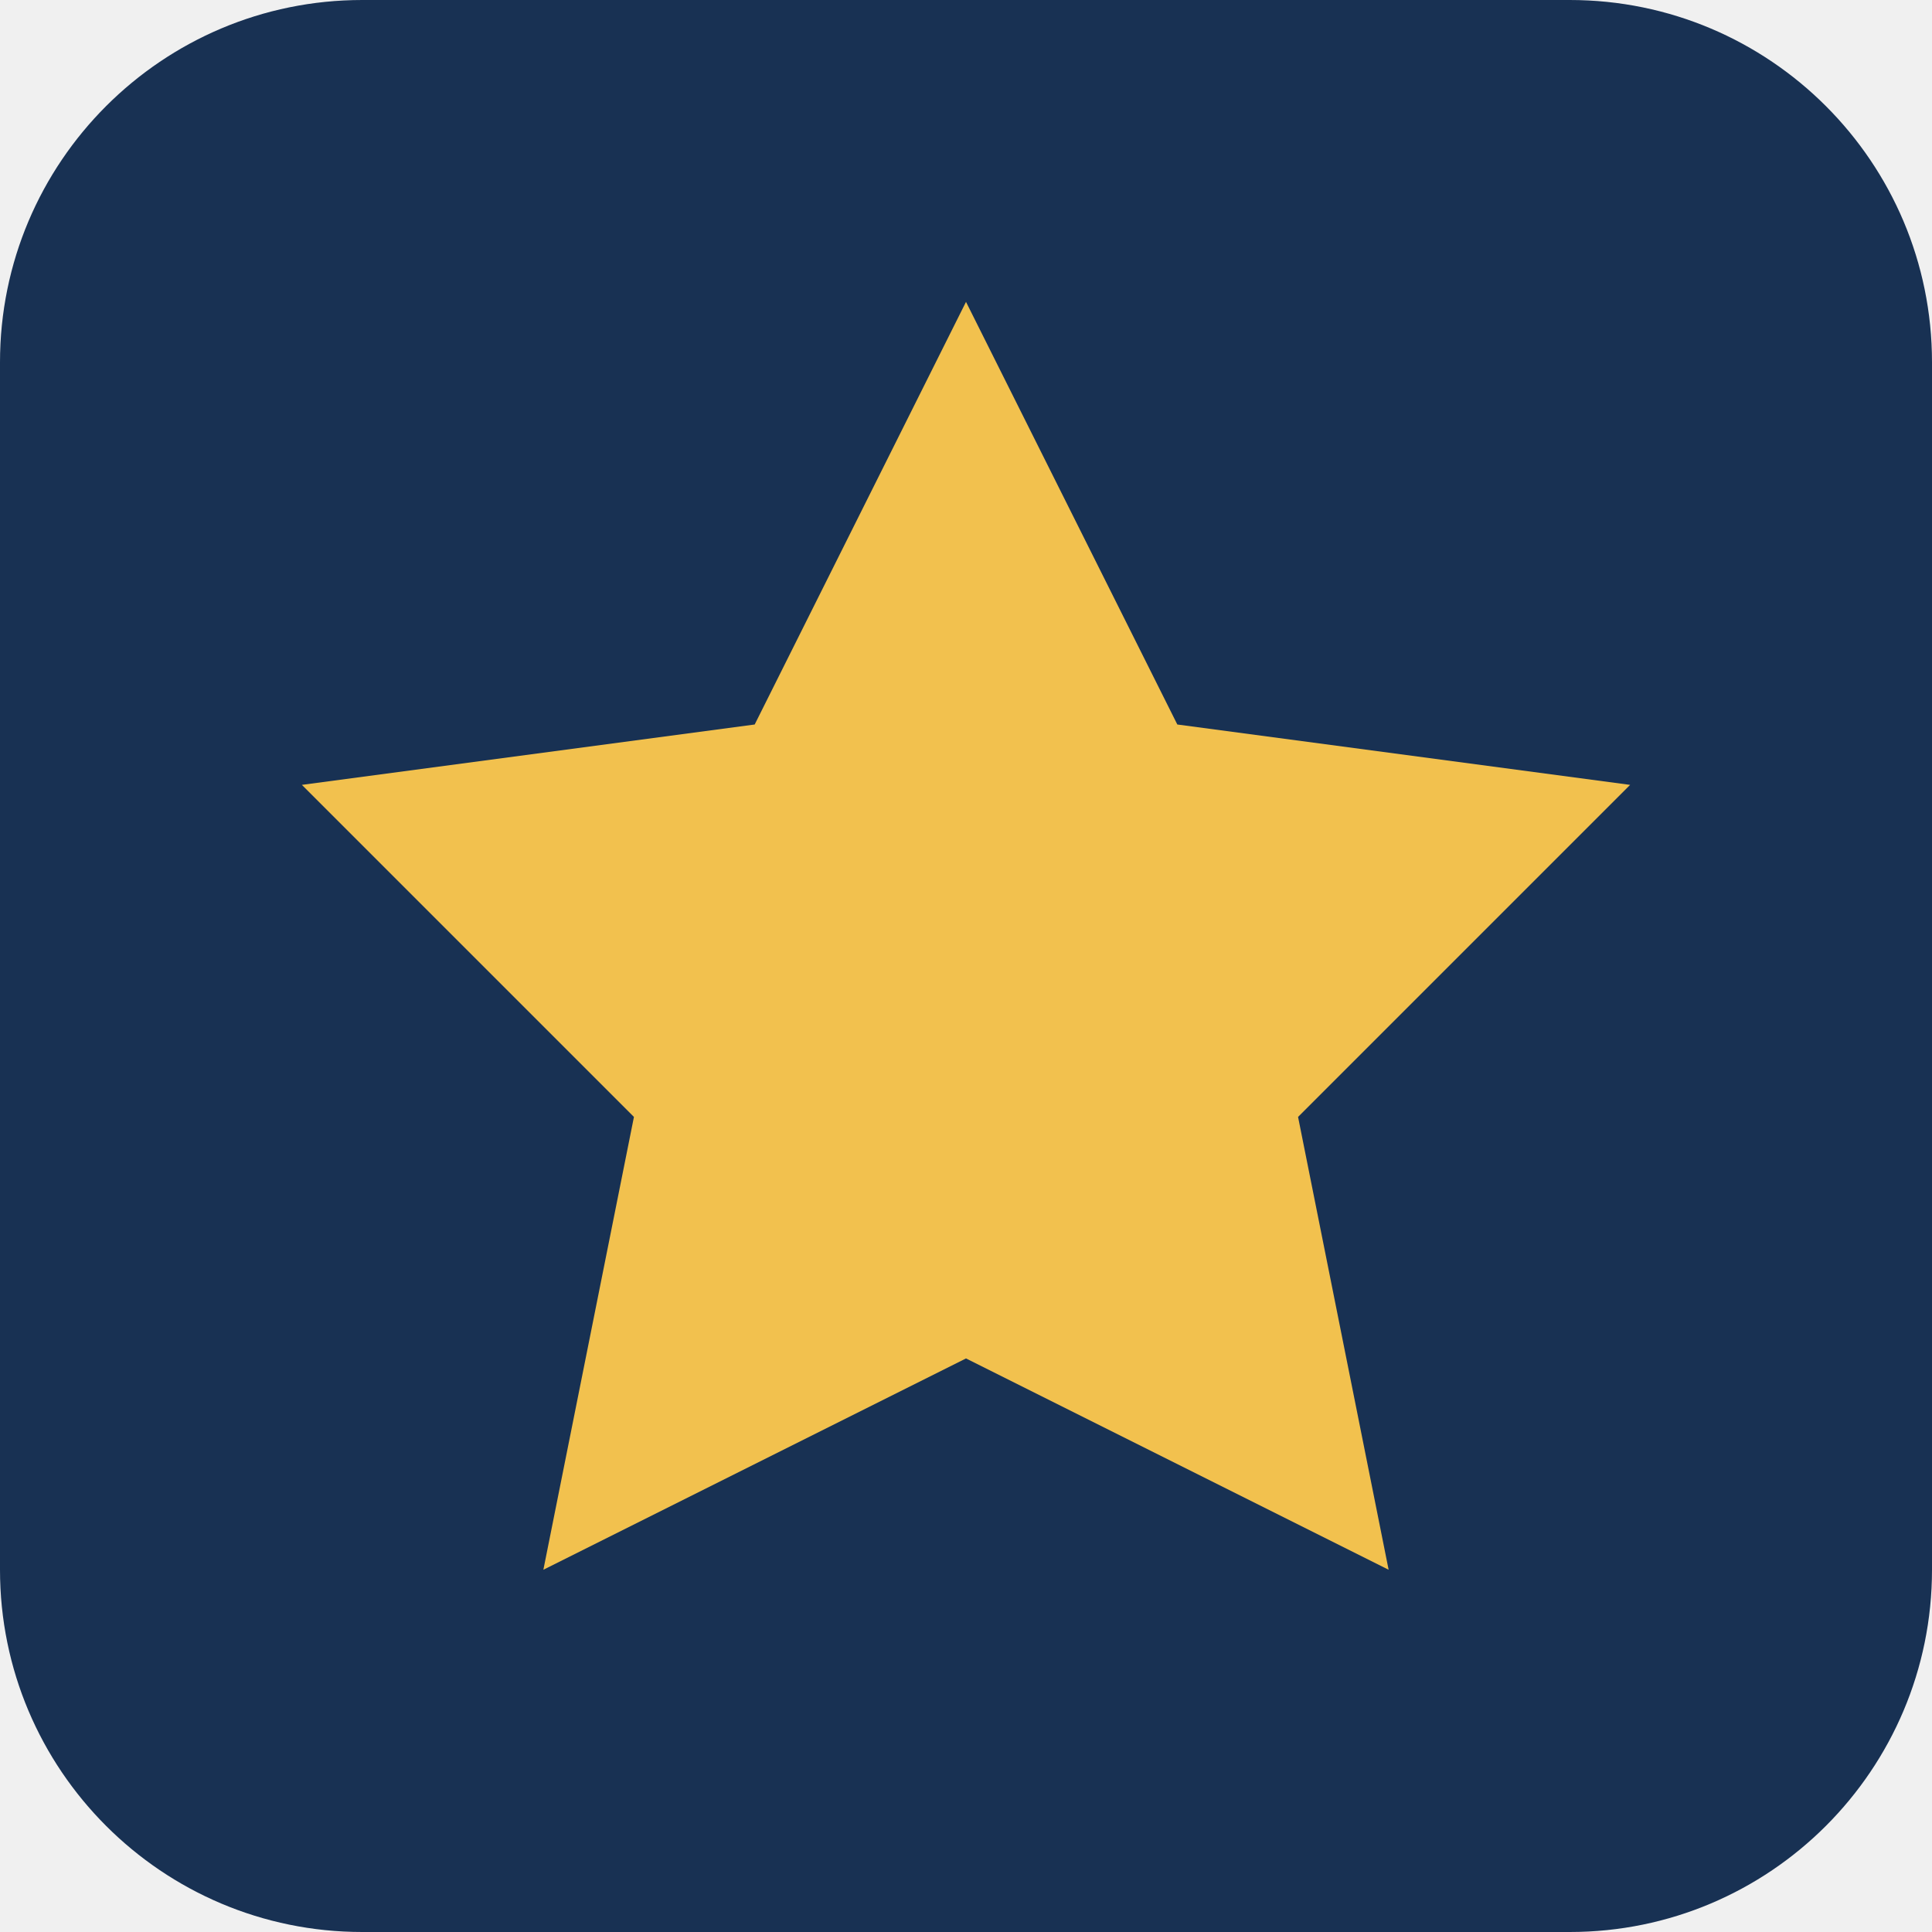
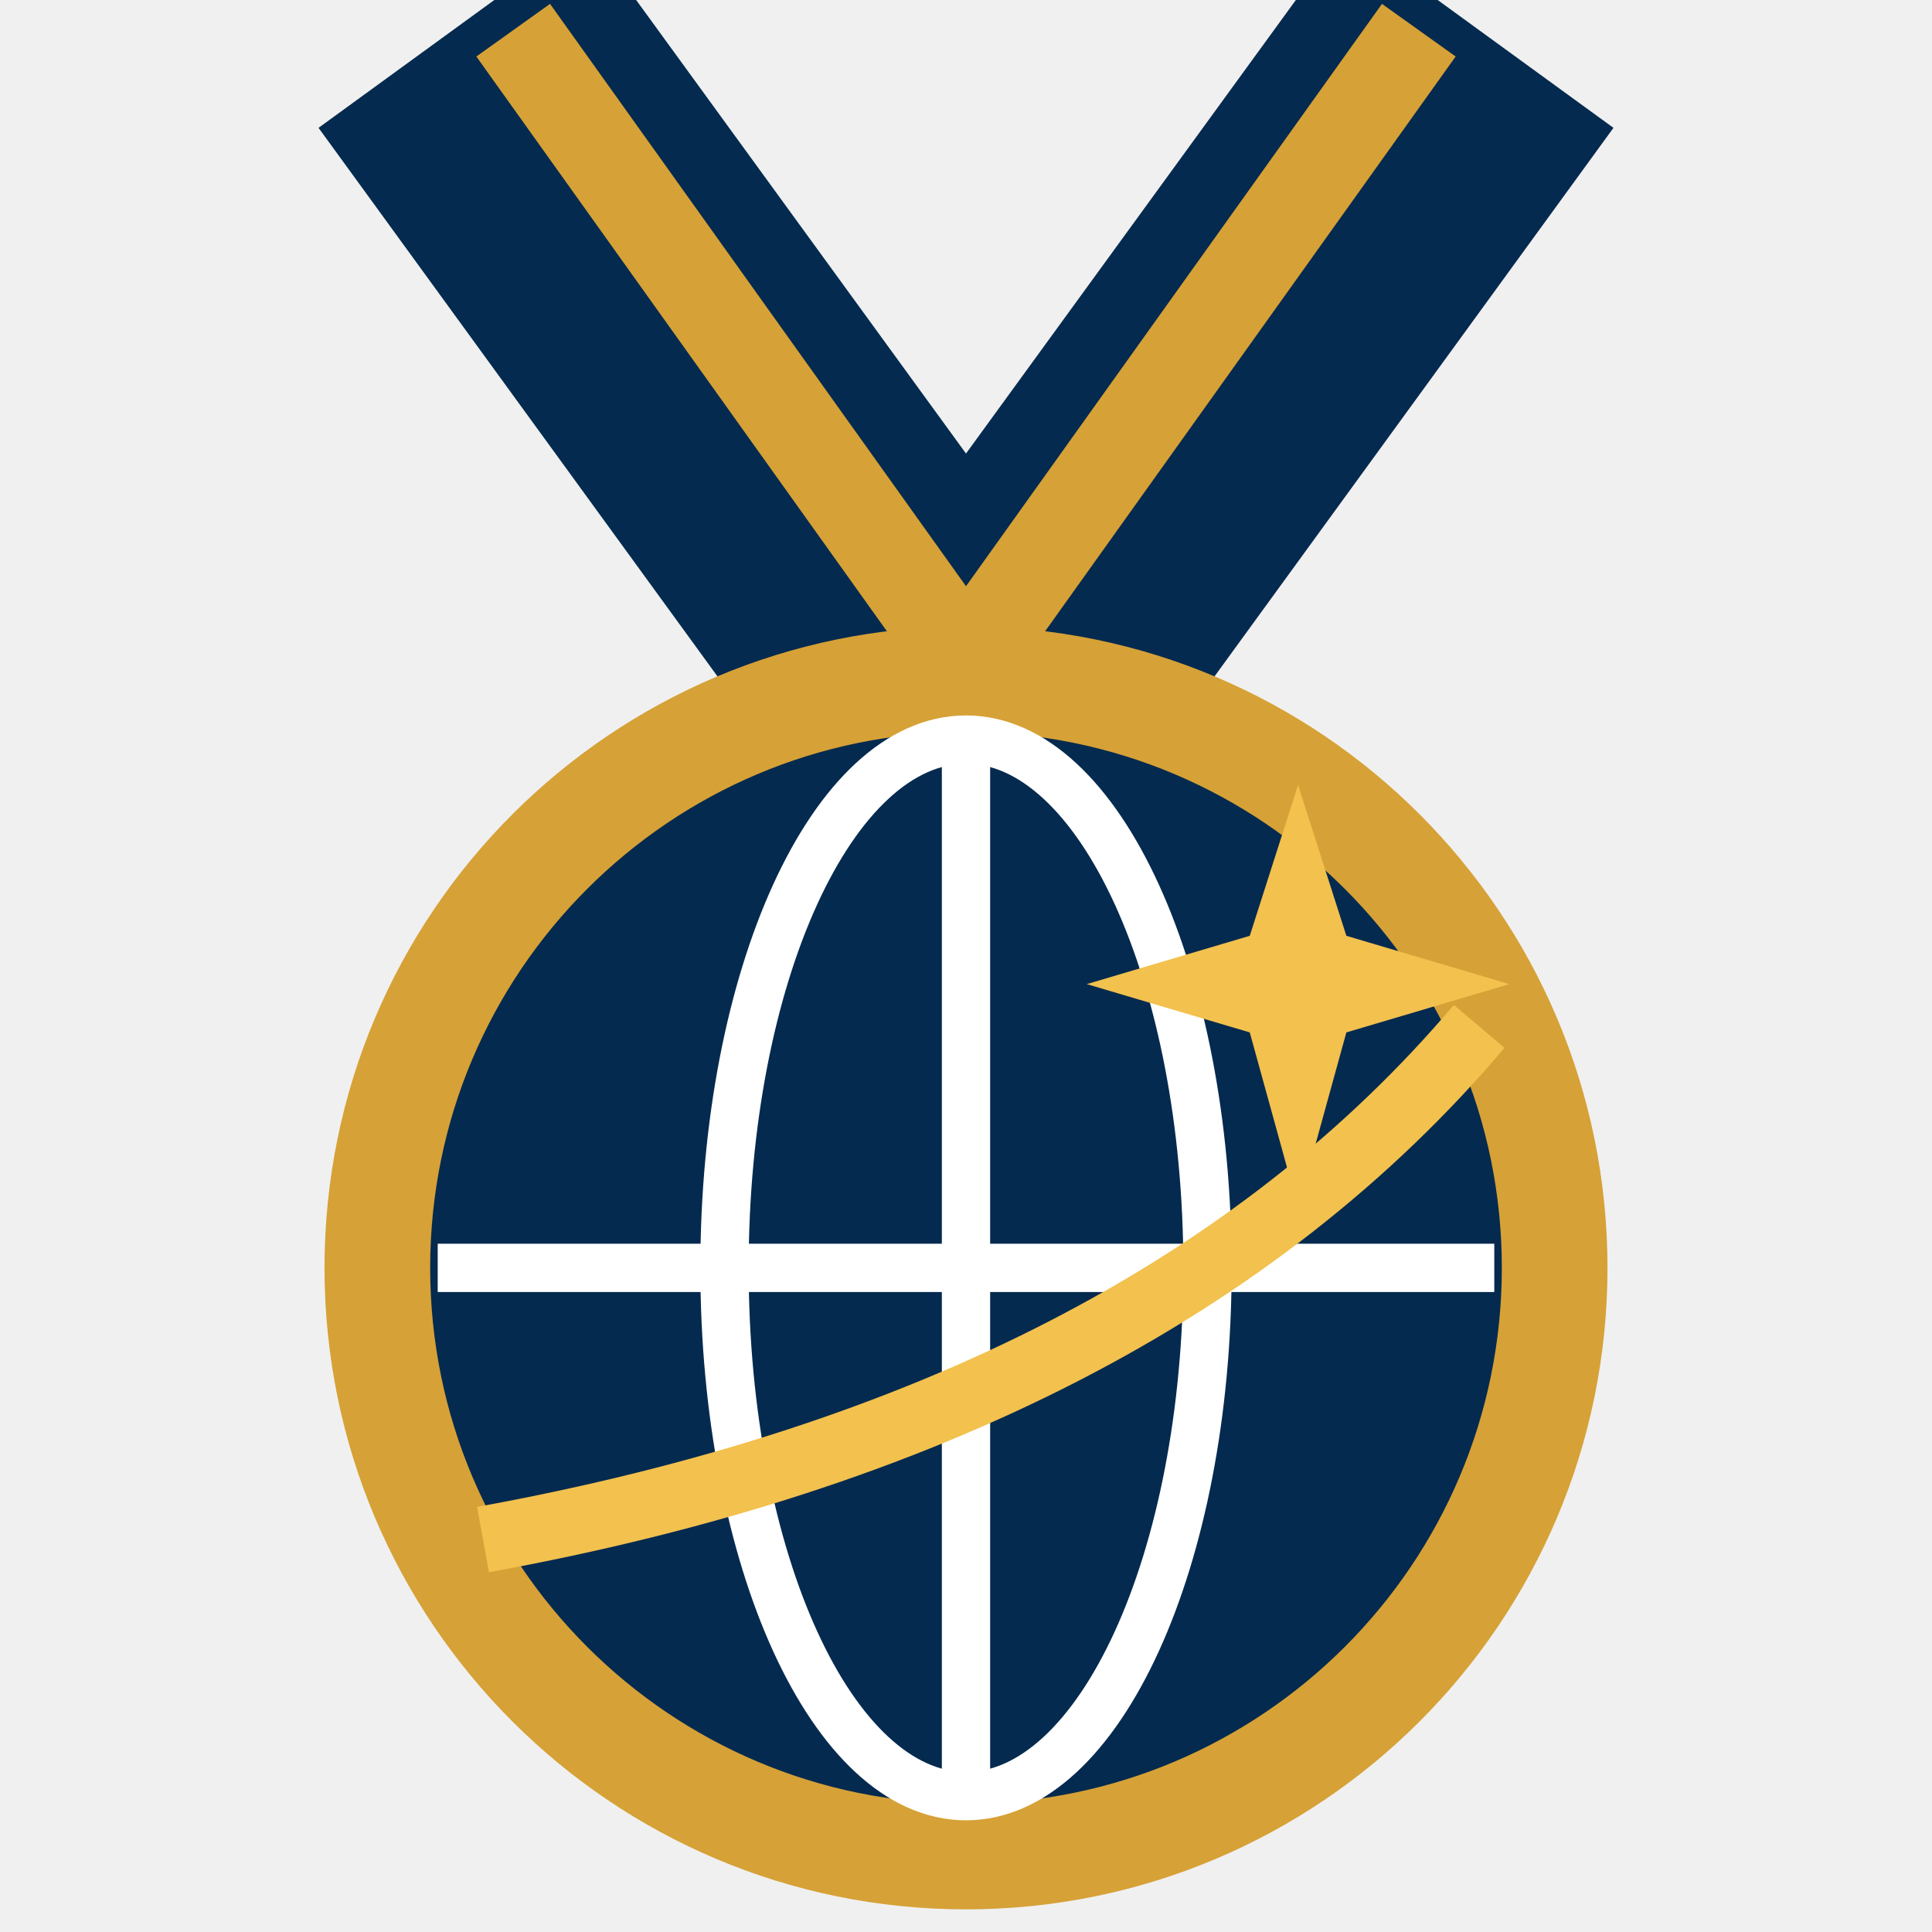
<svg xmlns="http://www.w3.org/2000/svg" viewBox="0 0 64 64">
-   <rect width="64" height="64" rx="12" fill="#183153" />
-   <path d="M32 10 39 24l15 2-11 11 3 15-14-7-14 7 3-15L10 26l15-2Z" fill="#f2c14e" />
+   <path d="M15 1 31 23M49 1 33 23" fill="none" stroke="#052a4f" stroke-width="11" />
+   <path d="M17 1 32 22M47 1 32 22" fill="none" stroke="#d6a136" stroke-width="3" />
+   <circle cx="32" cy="42" r="19.5" fill="#052a4f" stroke="#d6a136" stroke-width="3.5" />
+   <g fill="none" stroke="#fff" stroke-width="1.6">
+     <ellipse cx="32" cy="42" rx="8" ry="17.5" />
+     <path d="M32 24.5v35M14.5 42h35" />
+   </g>
+   <path d="M16 51Q38 47 49 34" fill="none" stroke="#f2c14e" stroke-width="2.2" />
+   <path d="M43 26l1.6 5L50 32.6l-5.4 1.6L43 40l-1.6-5.8L36 32.6l5.4-1.6Z" fill="#f2c14e" />
</svg>
